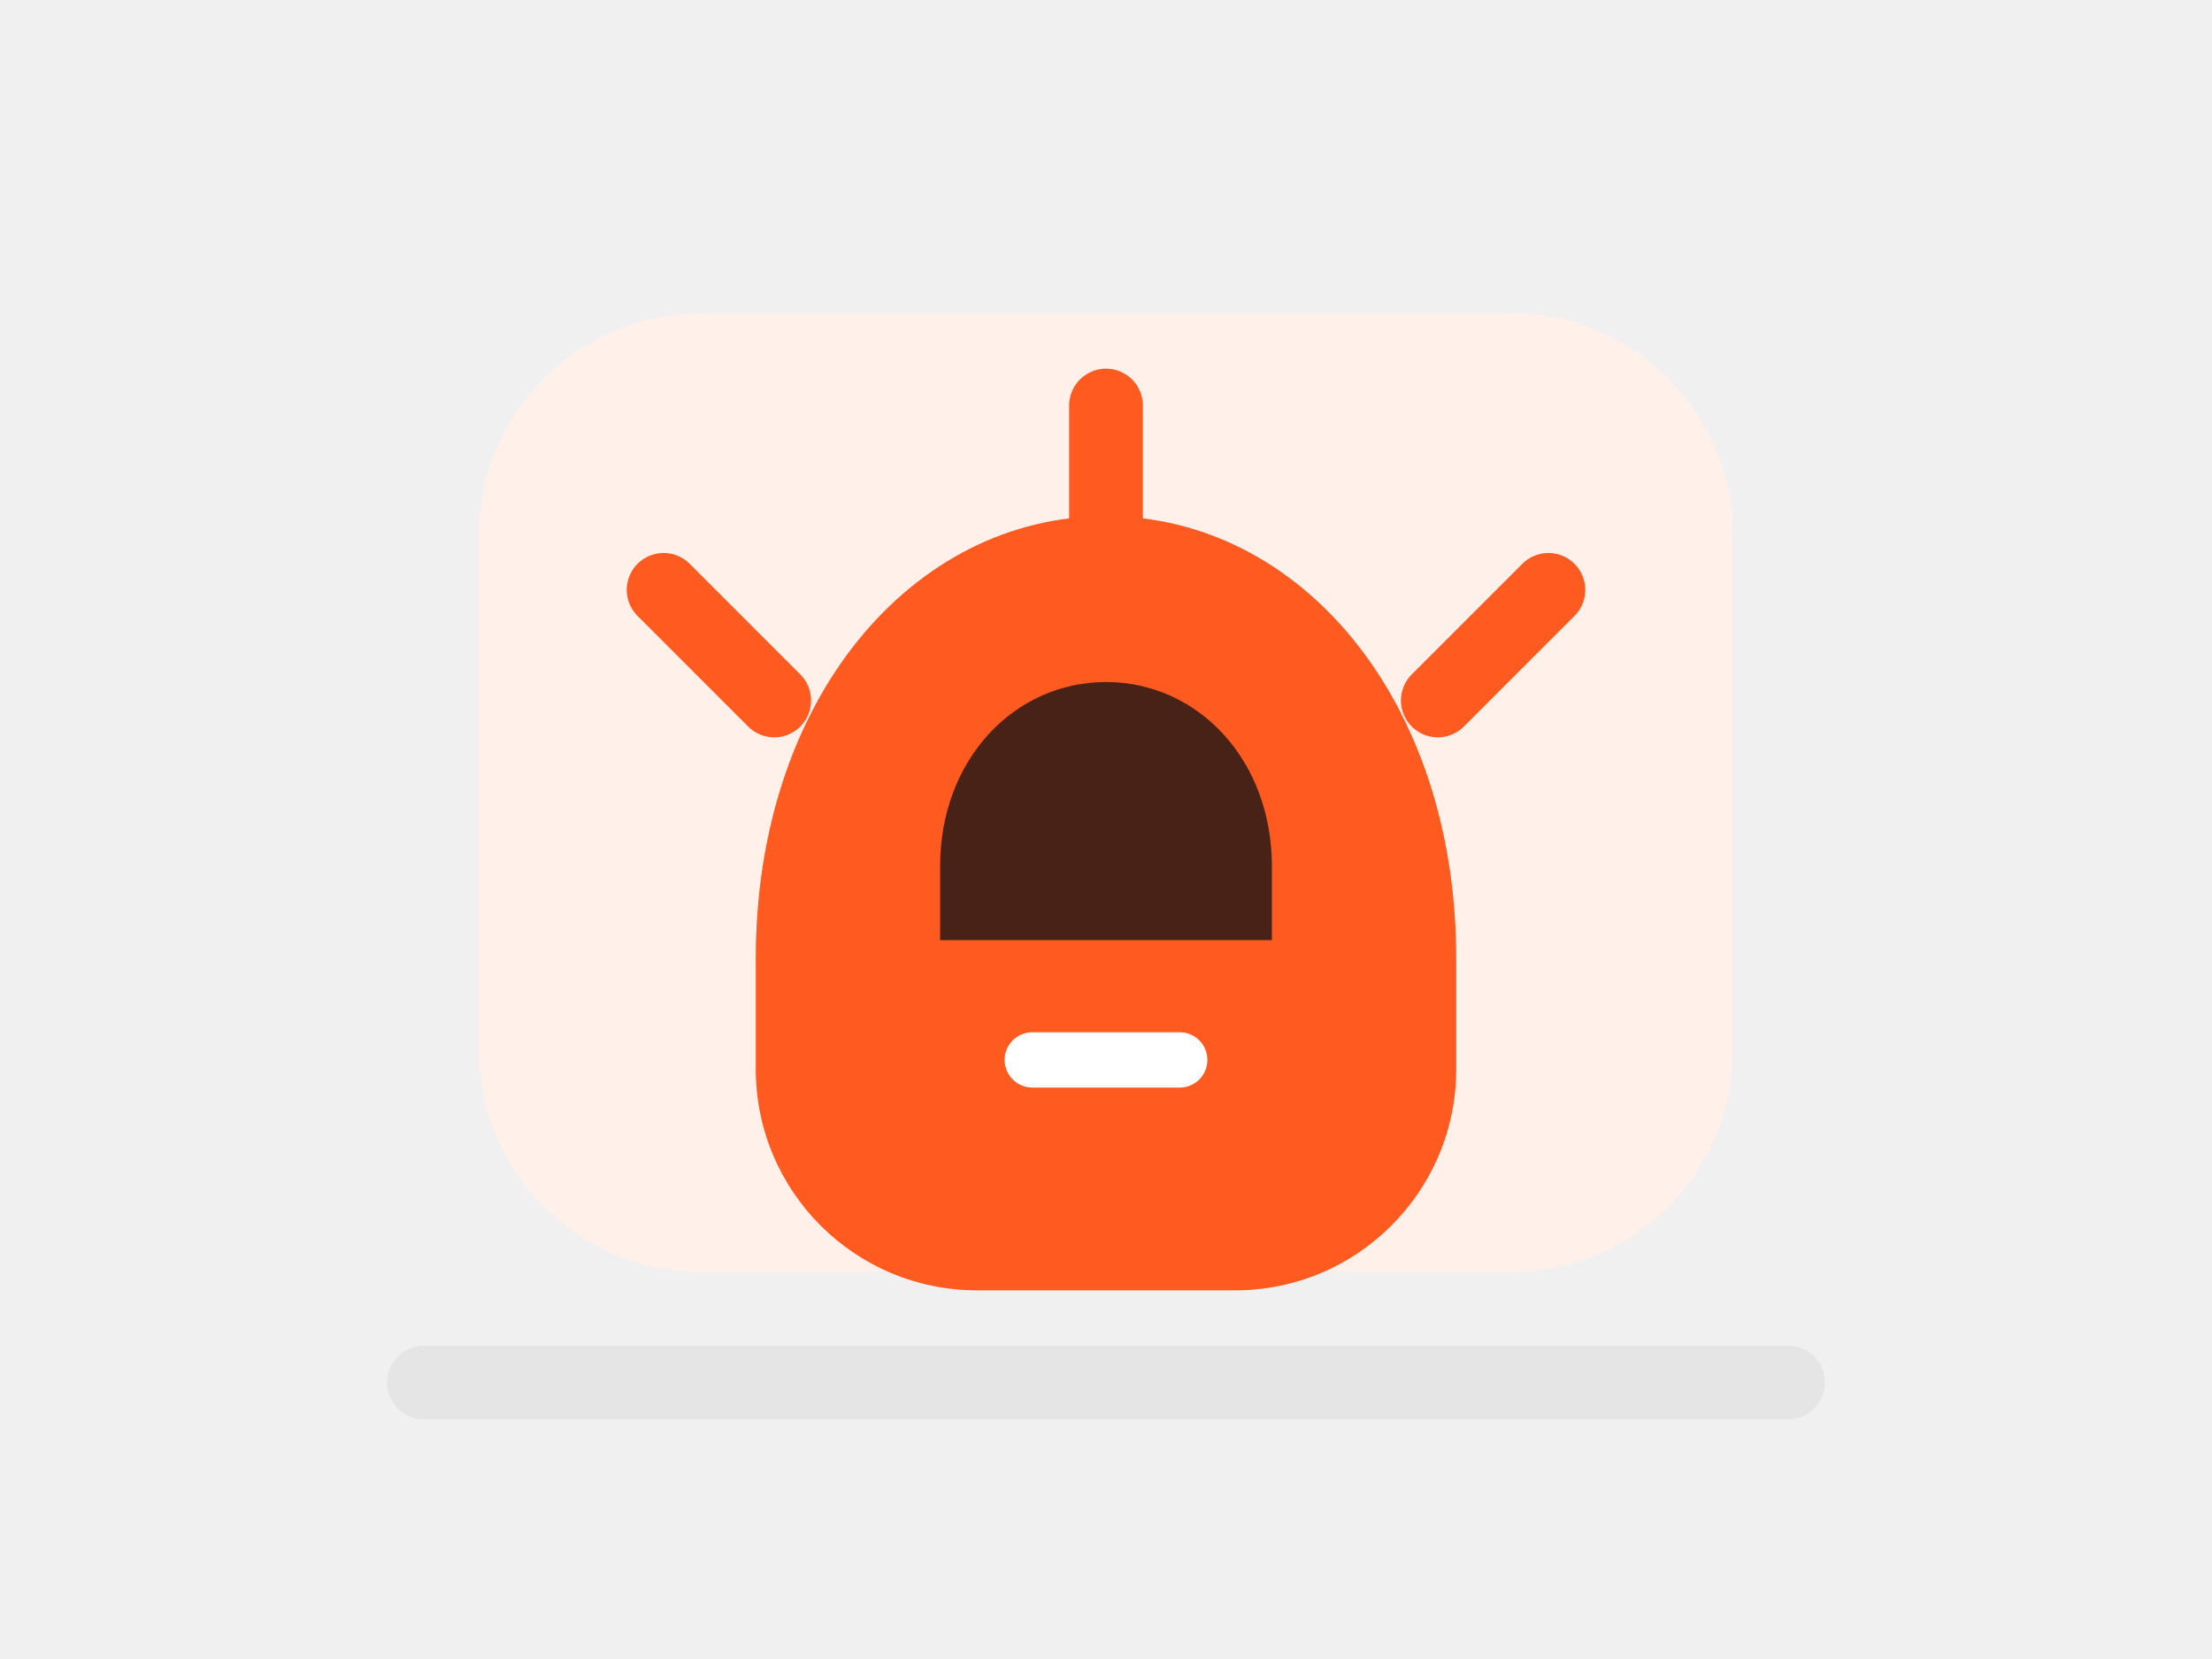
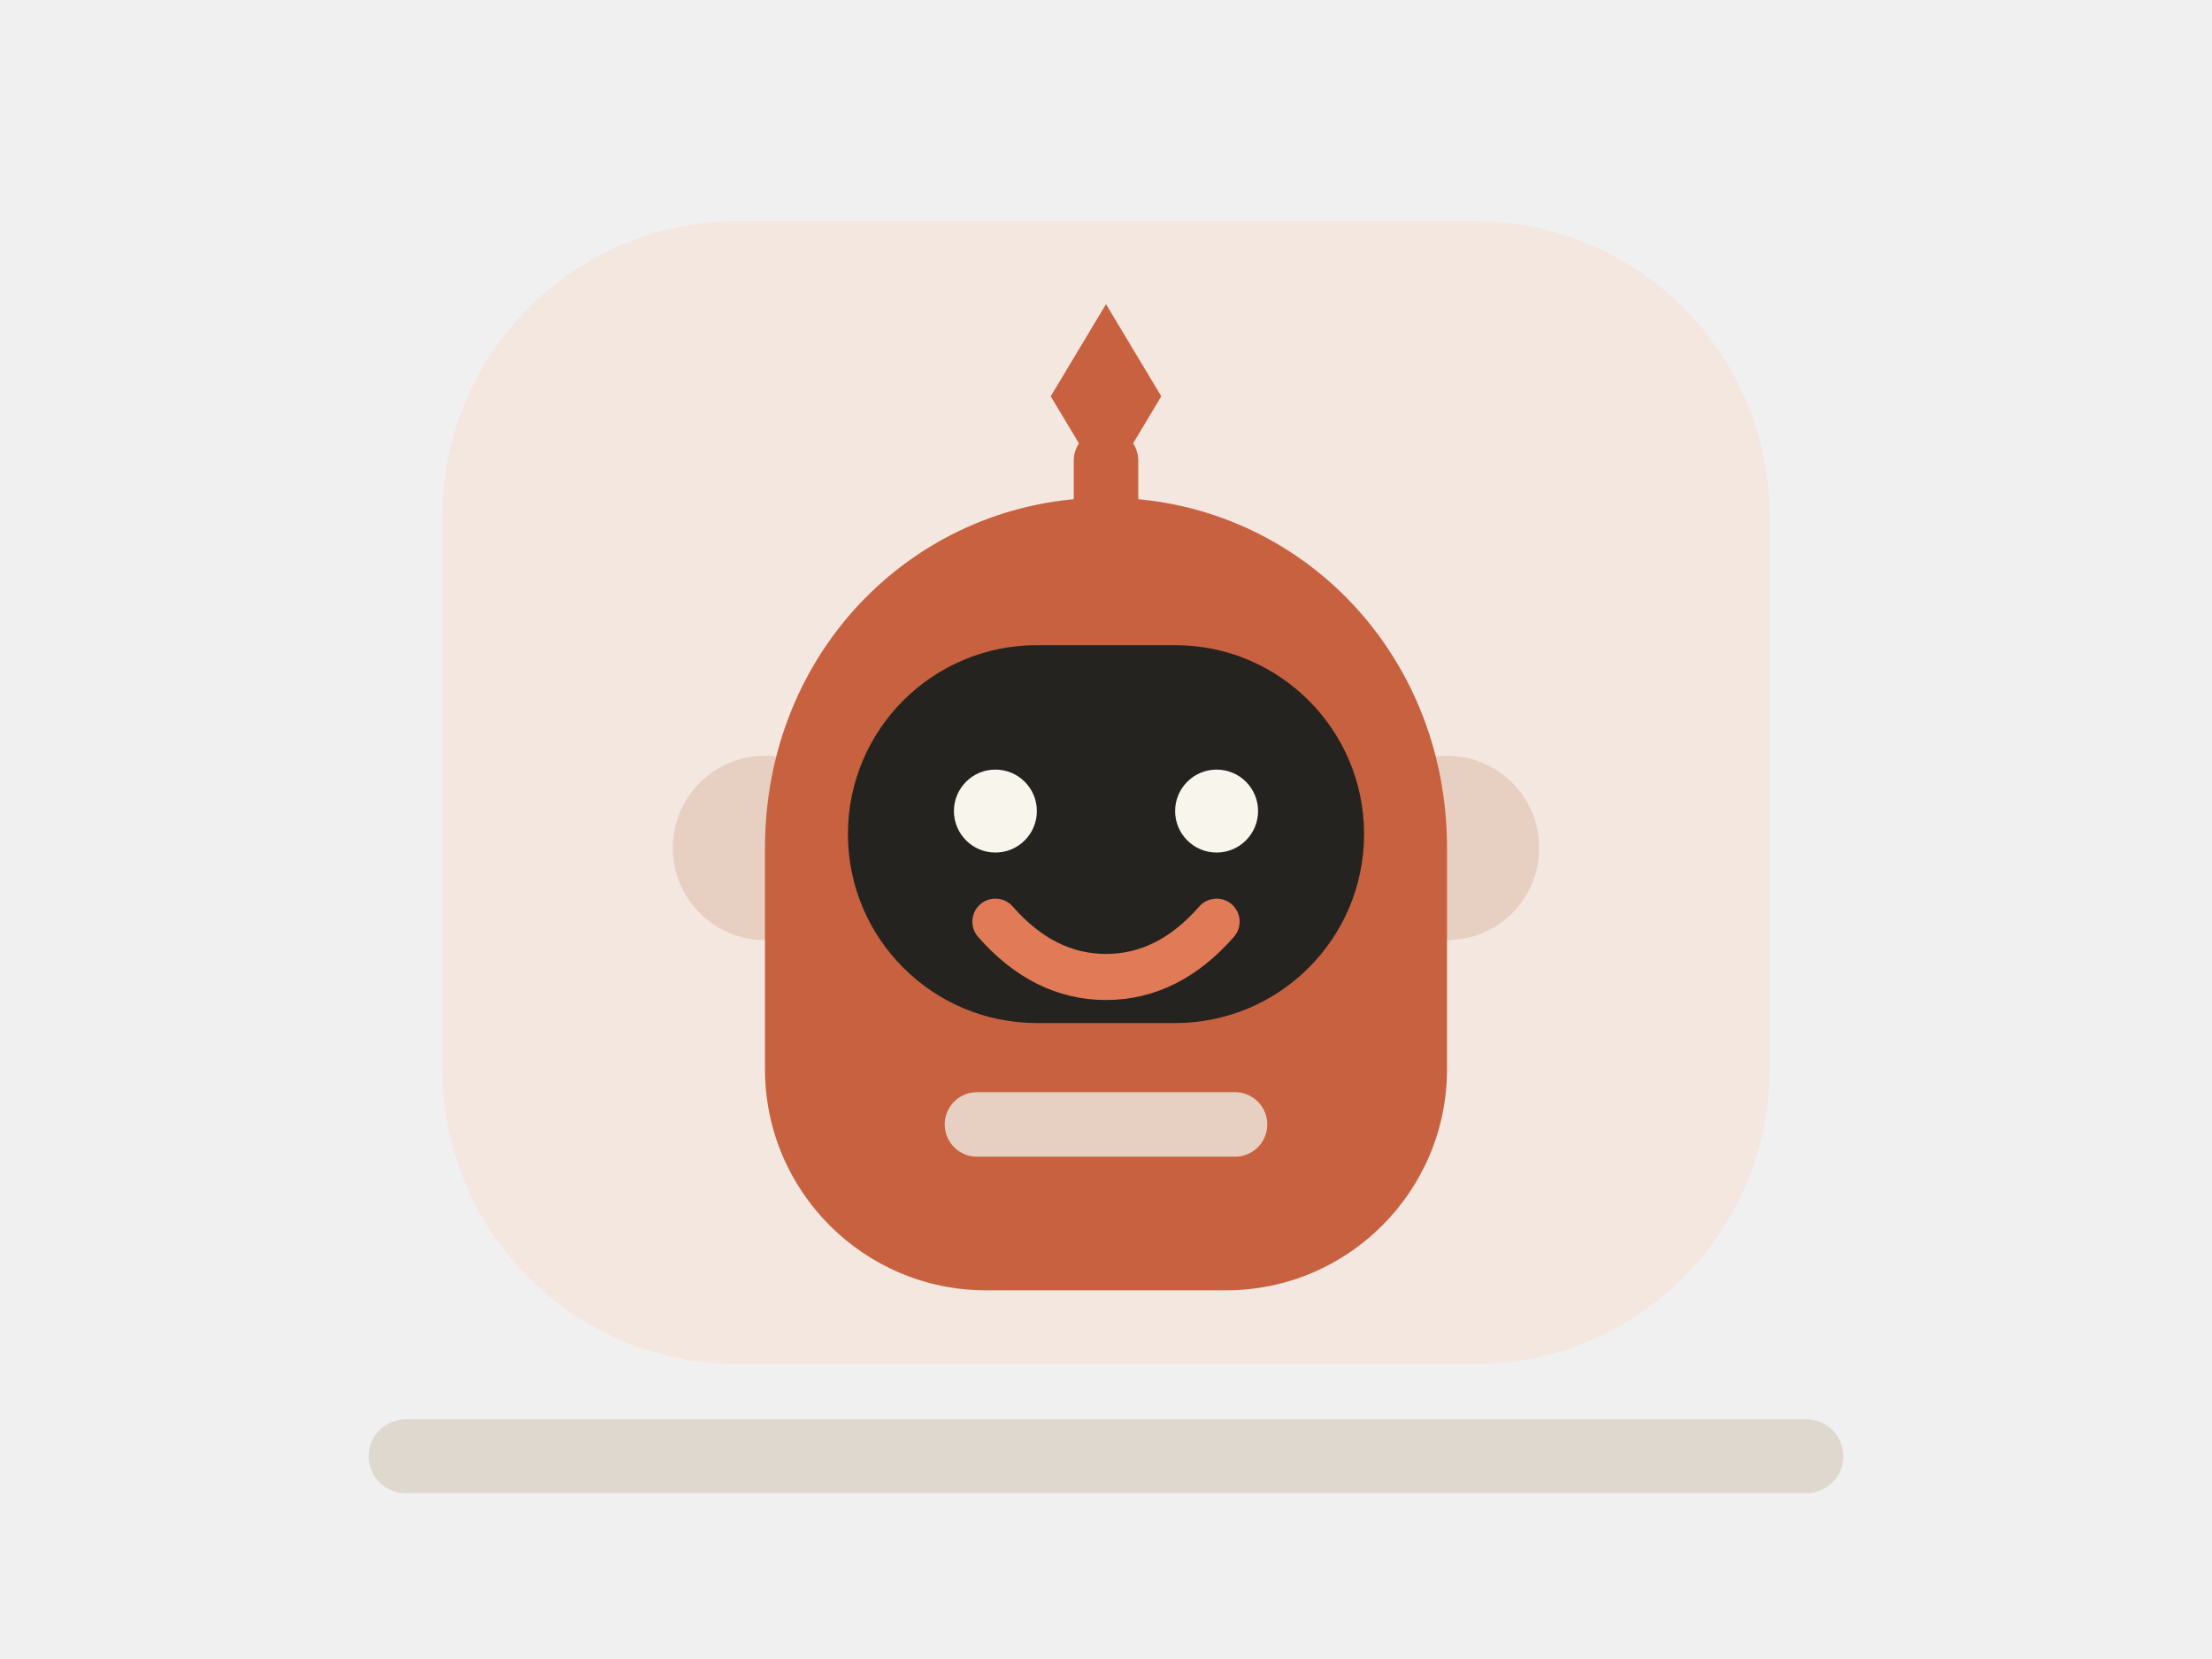
<svg xmlns="http://www.w3.org/2000/svg" width="240" height="180" viewBox="0 0 240 180" fill="none" role="img" aria-label="Rudo waiting with an empty map">
-   <rect x="52" y="34" width="136" height="104" rx="24" fill="#FFF0EA" />
-   <path d="M82 104C82 75.834 99.013 56 120 56C140.987 56 158 75.834 158 104V116C158 129.255 147.255 140 134 140H106C92.745 140 82 129.255 82 116V104Z" fill="#FF5A1F" />
-   <path d="M102 94C102 82.402 110.059 74 120 74C129.941 74 138 82.402 138 94V102H102V94Z" fill="#482217" />
-   <path d="M112 115H128" stroke="#FFFFFF" stroke-width="6" stroke-linecap="round" />
-   <path d="M120 44V58M72 64L84 76M168 64L156 76" stroke="#FF5A1F" stroke-width="8" stroke-linecap="round" />
-   <path d="M46 150H194" stroke="#E5E5E5" stroke-width="8" stroke-linecap="round" />
+   <rect x="48" y="24" width="144" height="124" rx="32" fill="#F4E7DF" />
+   <path d="M120 33L126 43L120 53L114 43L120 33Z" fill="#C8613F" />
+   <path d="M120 50V61" stroke="#C8613F" stroke-width="7" stroke-linecap="round" />
+   <circle cx="83" cy="92" r="10" fill="#E7CFC1" />
+   <circle cx="157" cy="92" r="10" fill="#E7CFC1" />
+   <path d="M83 92C83 70.461 99.566 54 120 54C140.434 54 157 70.461 157 92V116C157 129.255 146.255 140 133 140H107C93.745 140 83 129.255 83 116V92Z" fill="#C8613F" />
+   <rect x="92" y="70" width="56" height="41" rx="20.5" fill="#24231F" />
+   <circle cx="108" cy="88" r="4.5" fill="#F8F5ED" />
+   <circle cx="132" cy="88" r="4.5" fill="#F8F5ED" />
+   <path d="M108 100C111.5 104 115.5 106 120 106C124.5 106 128.5 104 132 100" stroke="#E07A57" stroke-width="5" stroke-linecap="round" />
+   <path d="M106 122H134" stroke="#E7CFC1" stroke-width="7" stroke-linecap="round" />
+   <path d="M44 158H196" stroke="#DED8CE" stroke-width="8" stroke-linecap="round" />
</svg>
